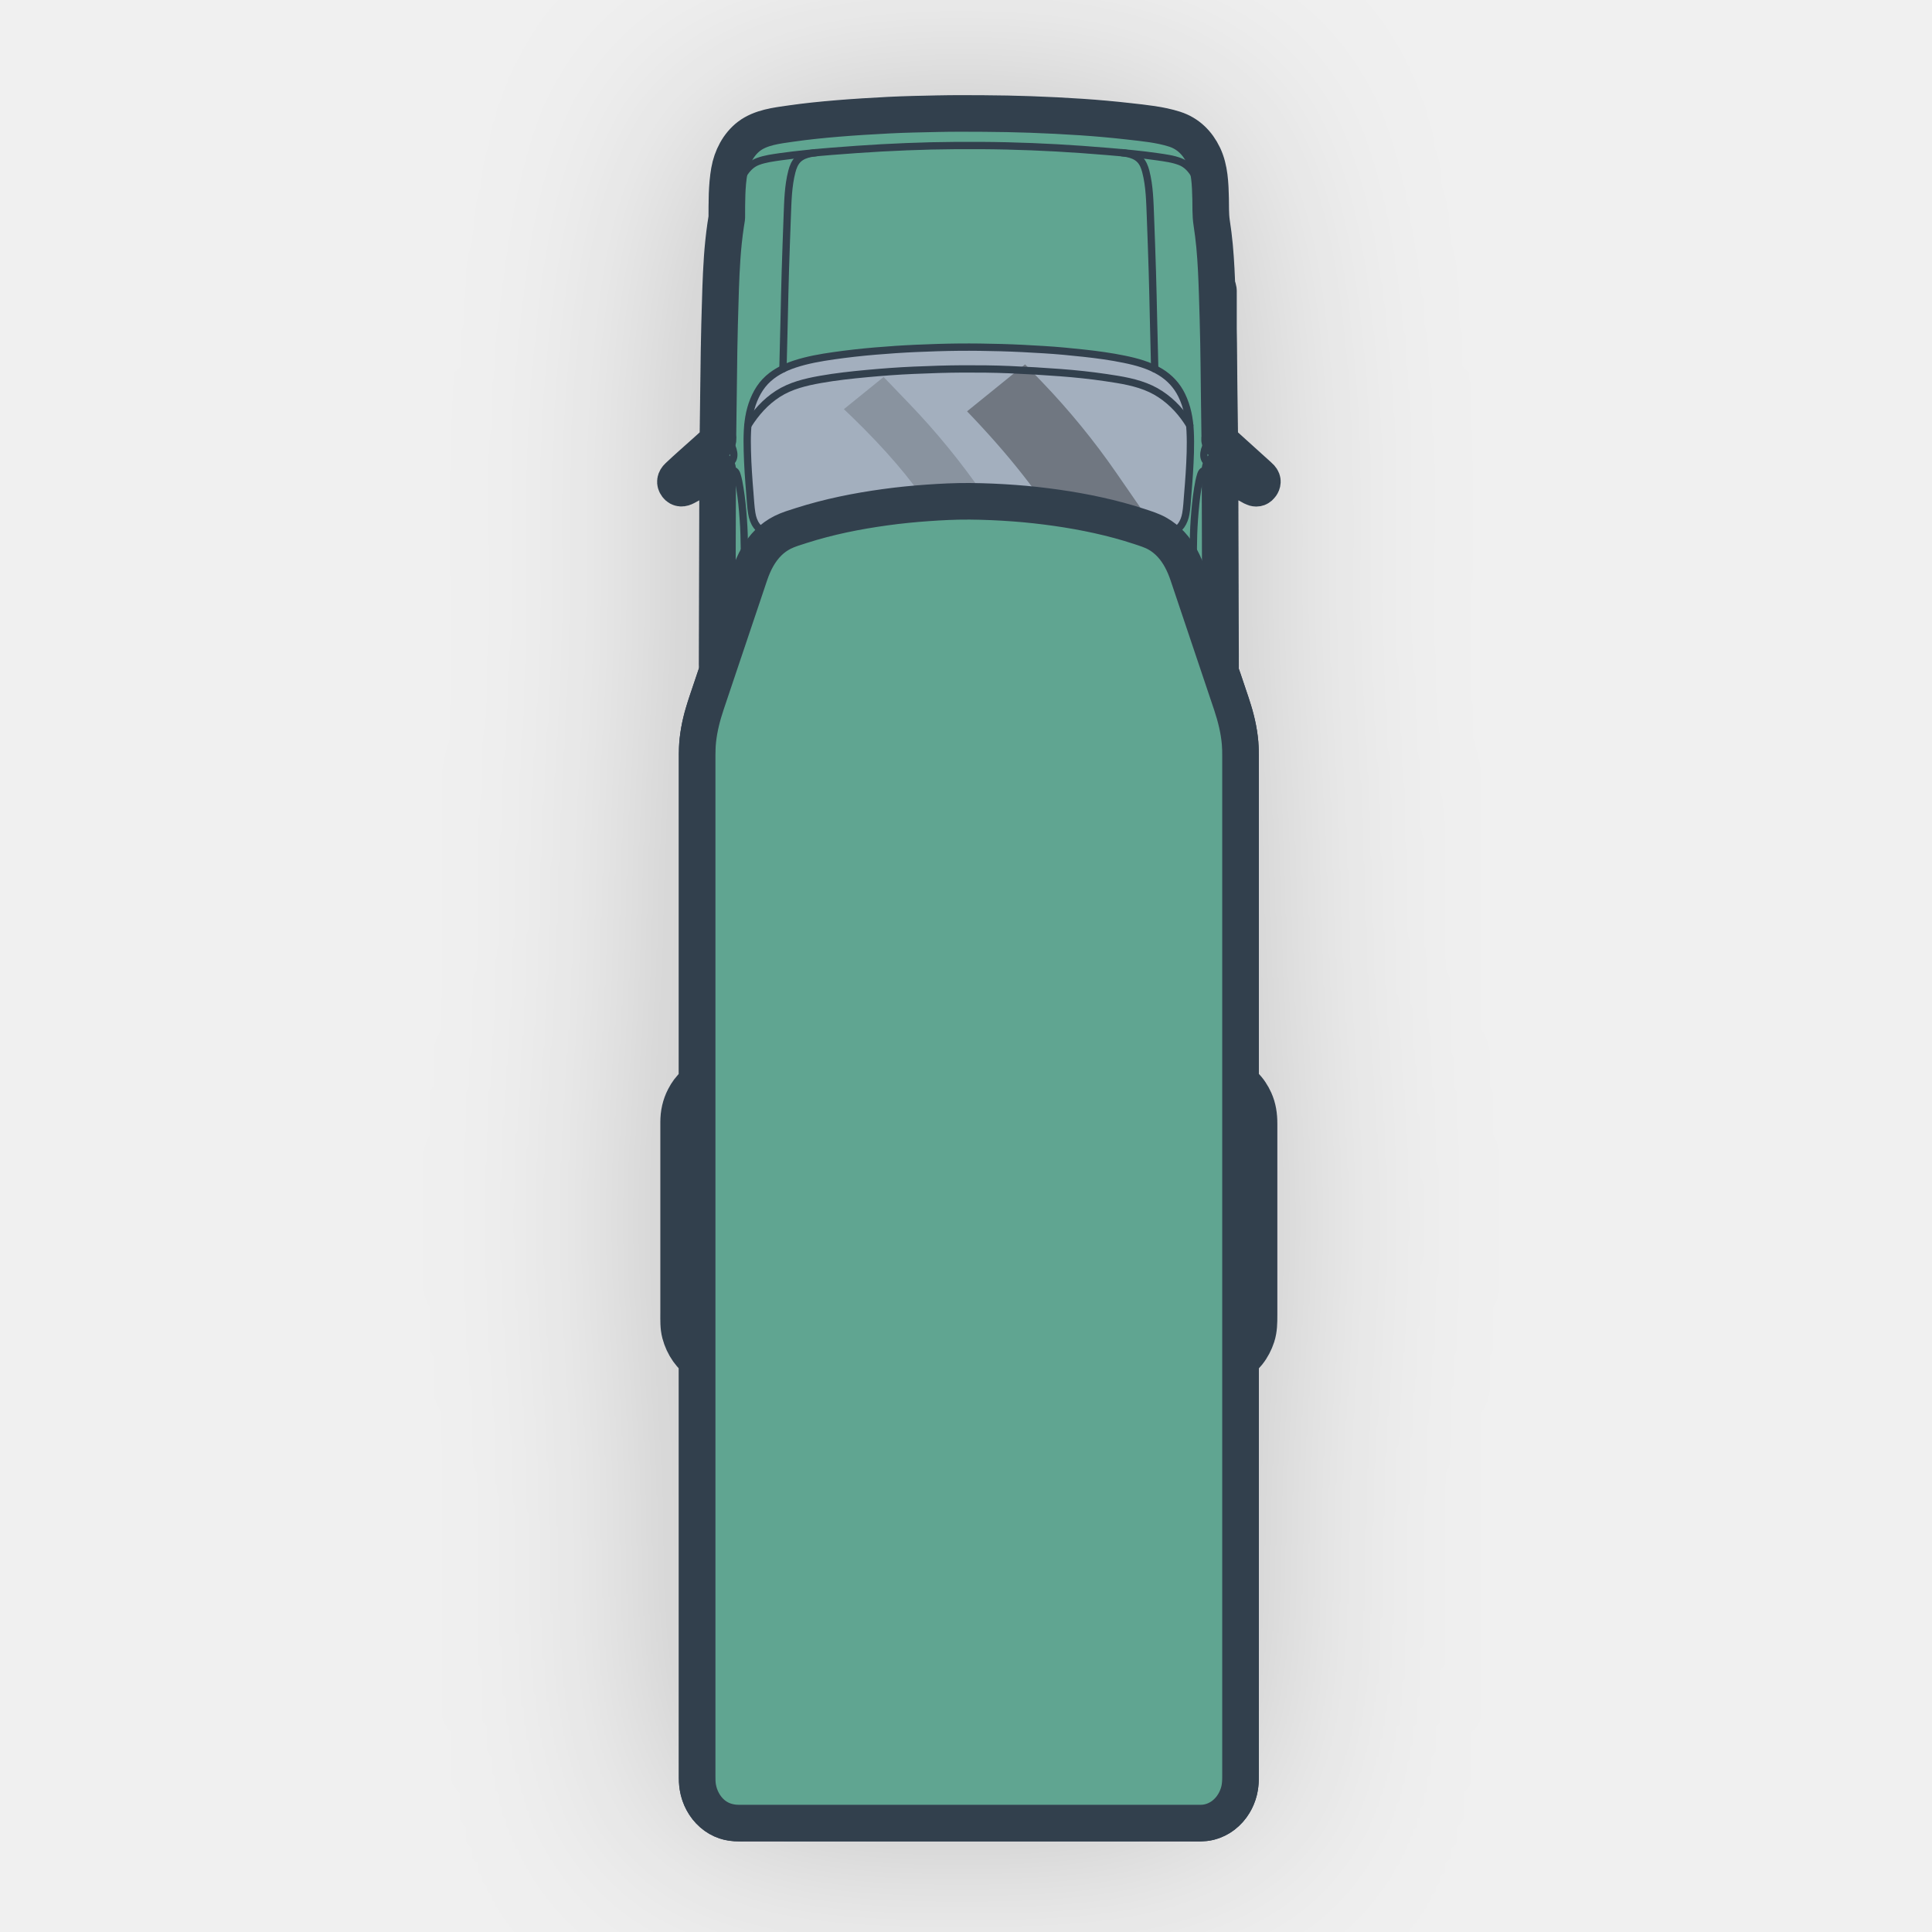
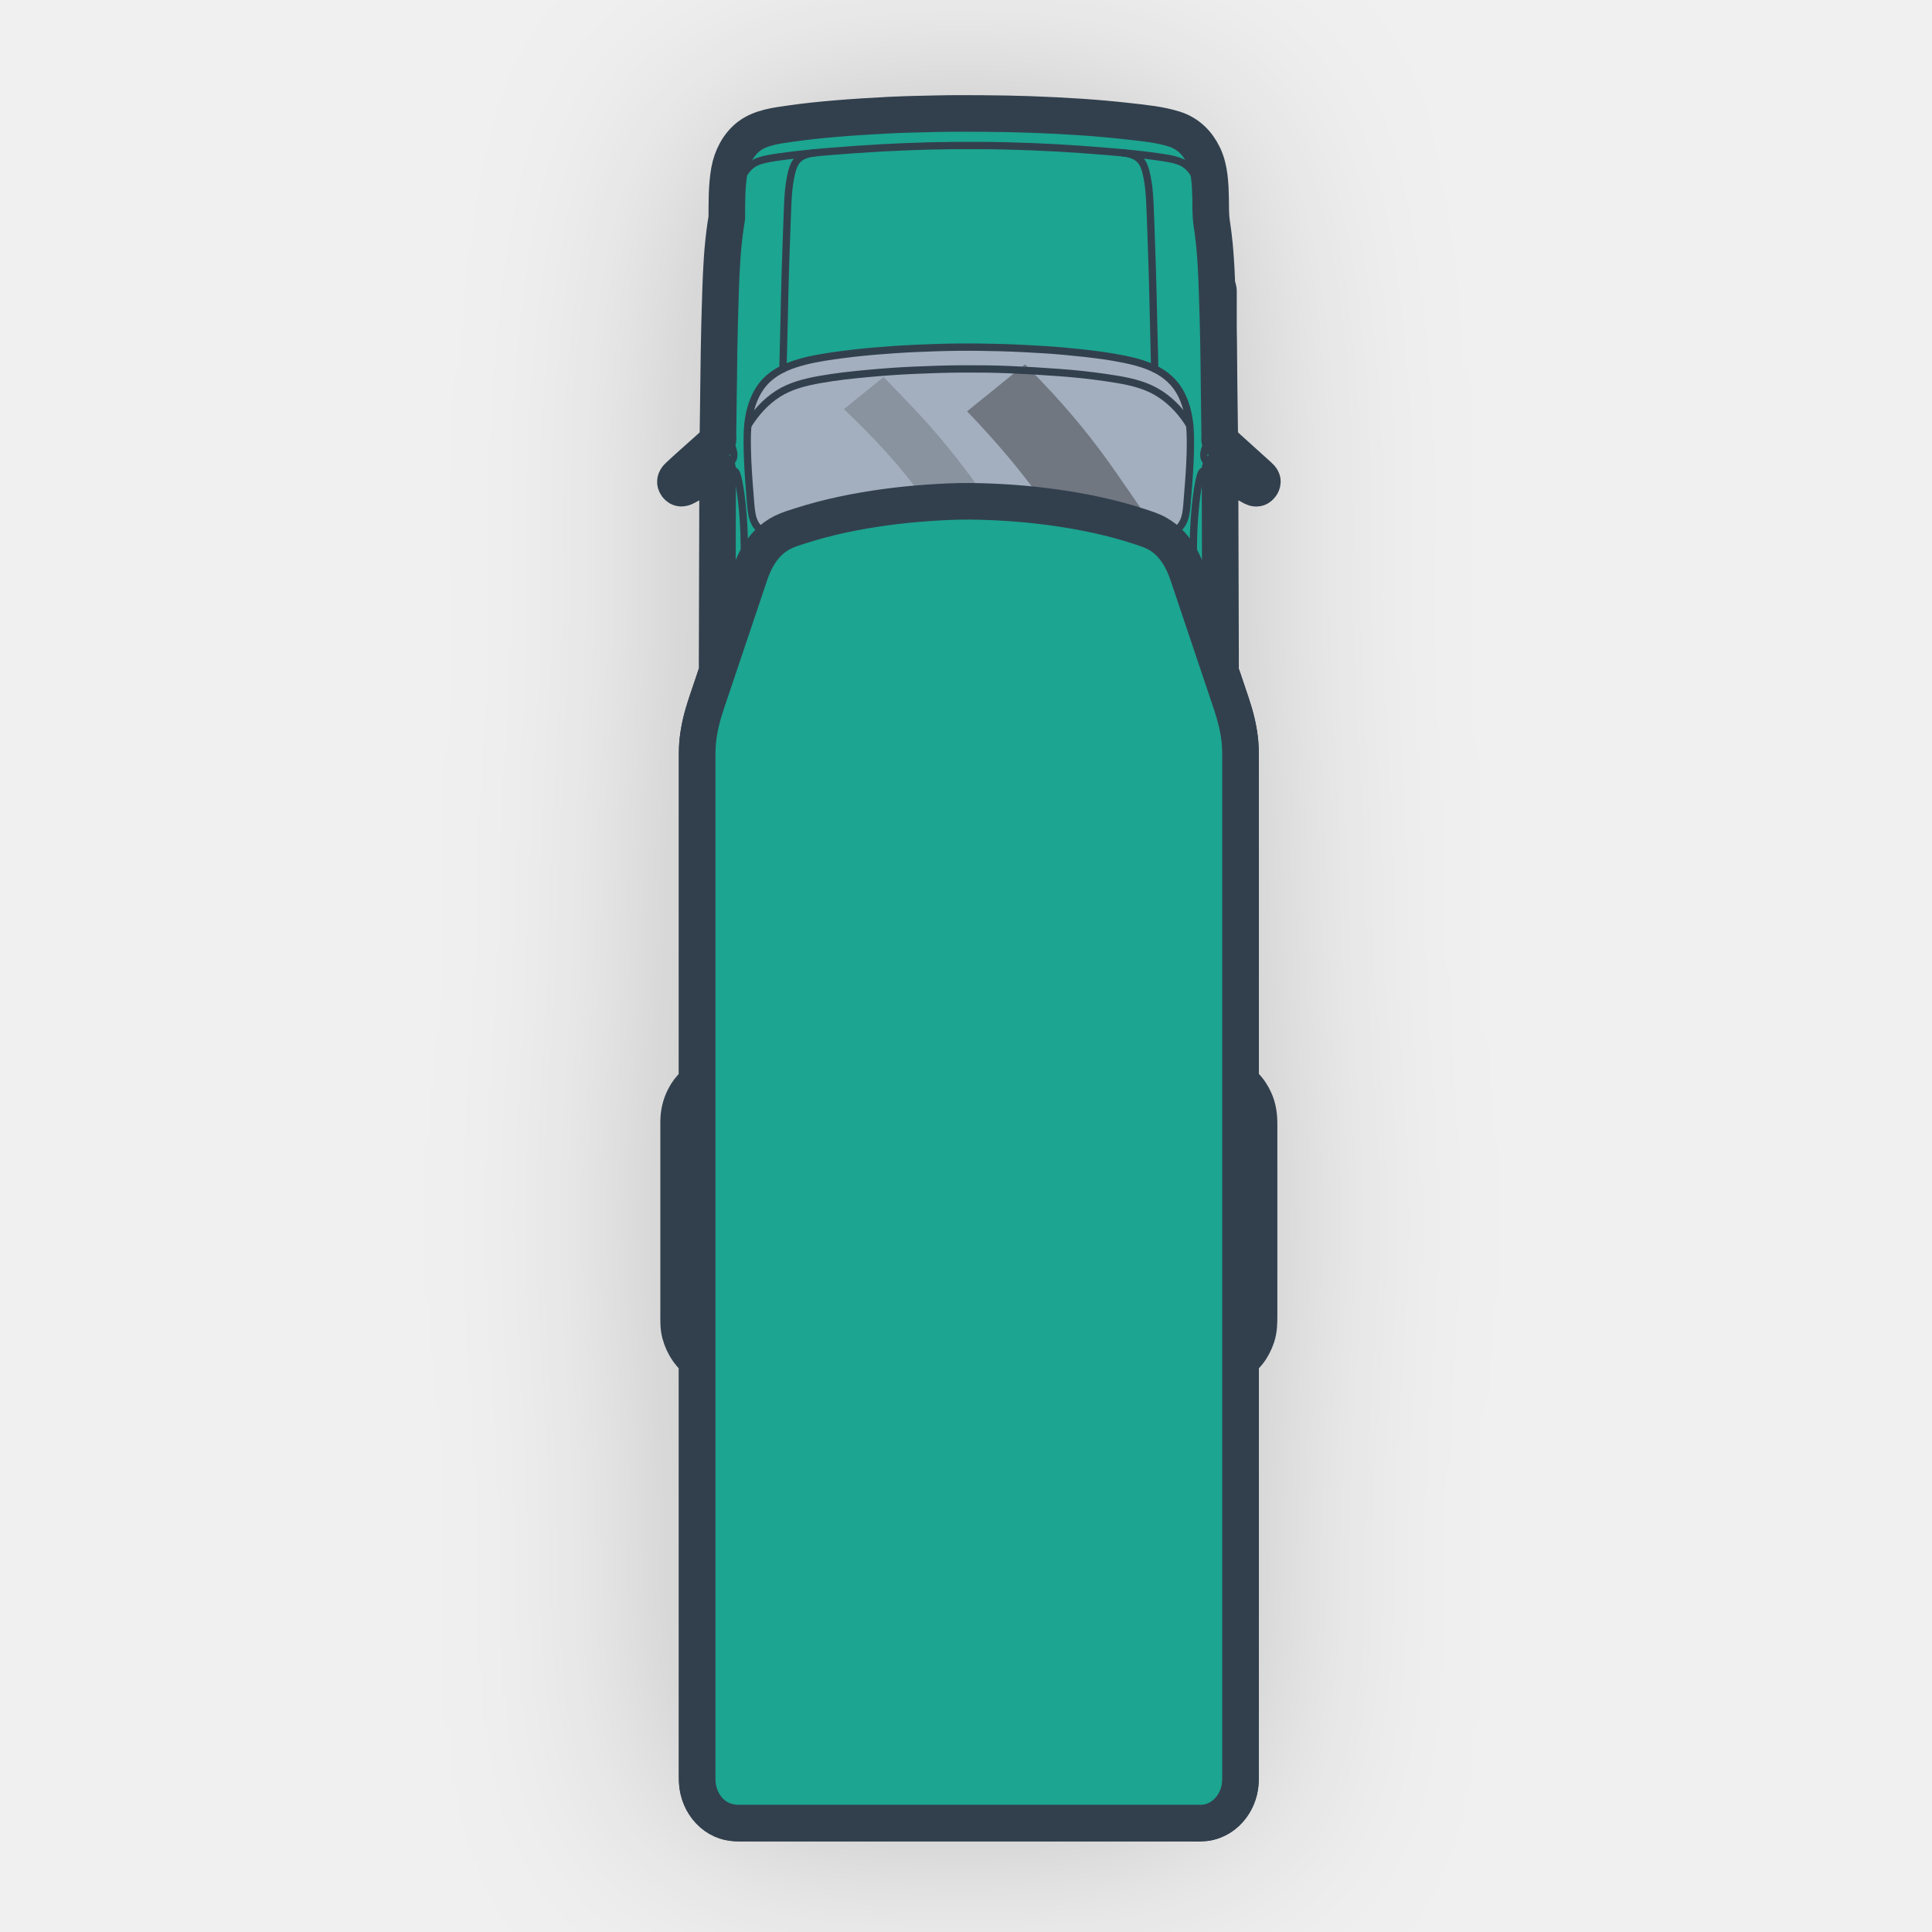
<svg xmlns="http://www.w3.org/2000/svg" xmlns:xlink="http://www.w3.org/1999/xlink" width="264px" height="264px" viewBox="0 0 264 264" version="1.1">
  <defs>
    <filter x="-26.7%" y="-77.2%" width="153.4%" height="253.1%" filterUnits="objectBoundingBox" id="filter-1">
      <feOffset dx="0" dy="1" in="SourceAlpha" result="shadowOffsetOuter1" />
      <feGaussianBlur stdDeviation="15" in="shadowOffsetOuter1" result="shadowBlurOuter1" />
      <feColorMatrix values="0 0 0 0 0   0 0 0 0 0   0 0 0 0 0  0 0 0 0.203 0" type="matrix" in="shadowBlurOuter1" result="shadowMatrixOuter1" />
      <feMerge>
        <feMergeNode in="shadowMatrixOuter1" />
        <feMergeNode in="SourceGraphic" />
      </feMerge>
    </filter>
    <path d="M25.487,56.057 C25.618,57.246 25.426,58.542 24.4,59.293 C23.902,59.657 23.297,59.848 22.693,59.946 C21.829,60.086 20.942,60.127 20.069,60.199 C18.112,60.359 16.153,60.503 14.189,60.549 C12.445,60.589 10.645,60.597 8.935,60.208 C7.409,59.86 5.851,59.186 4.702,58.1 C3.562,57.021 2.819,55.576 2.328,54.101 C1.751,52.362 1.436,50.532 1.178,48.723 C0.911,46.844 0.699,44.957 0.54,43.066 C0.383,41.205 0.256,39.341 0.174,37.475 C0.089,35.539 0.023,33.603 0.005,31.665 C-0.013,29.742 0.016,27.821 0.068,25.898 C0.121,23.944 0.227,21.993 0.346,20.042 C0.458,18.199 0.634,16.359 0.835,14.524 C1.036,12.696 1.284,10.866 1.654,9.064 C2.007,7.345 2.476,5.606 3.404,4.098 C4.184,2.831 5.235,1.847 6.576,1.195 C8.133,0.437 9.792,0.122 11.51,0.039 C13.428,-0.055 15.354,0.036 17.268,0.154 C18.246,0.215 19.223,0.296 20.2,0.376 C21.054,0.446 21.927,0.482 22.772,0.632 C23.928,0.836 24.978,1.44 25.354,2.609 C25.549,3.218 25.557,3.876 25.488,4.507" id="path-2" />
    <polygon id="path-4" points="0 0 32 0 32 48 5 60 1.5 53.5 0 40" />
  </defs>
  <g id="N" stroke="none" stroke-width="1" fill="none" fill-rule="evenodd">
    <g filter="url(#filter-1)" transform="translate(132, 132.5) rotate(90) translate(-132, -132.5) translate(15, 92)">
-       <path d="M14.264,73.186 C12.128,73.177 9.942,73.21 7.831,72.838 C6.034,72.522 4.23,71.608 3.113,70.133 C1.902,68.533 1.664,66.362 1.386,64.436 C1.082,62.325 0.867,60.198 0.691,58.072 C0.497,55.743 0.359,53.413 0.237,51.079 C0.121,48.851 0.084,46.618 0.034,44.387 C-0.012,42.268 -0.002,40.147 0.013,38.028 C0.028,35.904 0.062,33.781 0.141,31.659 C0.227,29.348 0.337,27.041 0.493,24.734 C0.639,22.56 0.833,20.39 1.08,18.225 C1.317,16.151 1.514,13.997 2.151,12 C2.735,10.168 4.034,8.861 5.751,8.044 C7.564,7.18 9.667,7.125 11.64,7.074 C12.732,7.045 13.831,7.099 14.91,6.934 C15.986,6.77 17.066,6.632 18.15,6.531 C20.254,6.336 22.369,6.25 24.479,6.179 C26.827,6.101 29.174,6.036 31.522,5.991 C33.652,5.95 35.782,5.935 37.912,5.908 C39.458,5.888 41.003,5.868 42.548,5.848 C43.061,5.841 43.573,5.834 44.086,5.828 C44.244,5.825 44.555,5.884 44.704,5.82 C44.756,5.797 44.813,5.7 44.85,5.659 C45.004,5.489 45.159,5.317 45.313,5.146 C45.794,4.614 46.275,4.082 46.756,3.549 C47.664,2.544 48.573,1.538 49.481,0.533 C49.656,0.34 49.832,0.131 50.085,0.039 C50.43,-0.085 50.804,0.102 51.034,0.362 C51.298,0.659 51.252,1.008 51.08,1.335 C50.837,1.8 50.578,2.257 50.327,2.718 C49.769,3.742 49.212,4.766 48.654,5.79 C49.616,5.787 50.579,5.784 51.541,5.782 C53.843,5.775 56.145,5.769 58.446,5.763 C61.179,5.755 63.912,5.747 66.645,5.74 C68.929,5.734 71.214,5.727 73.498,5.721 C74.186,5.719 74.874,5.717 75.562,5.715 C75.794,5.715 76.06,5.751 76.289,5.711 C76.63,5.652 76.985,5.477 77.313,5.367 C77.952,5.152 78.592,4.937 79.231,4.722 C80.032,4.453 80.829,4.171 81.638,3.927 C83.263,3.437 84.94,3.089 86.639,3.006 C87.345,2.972 88.055,2.988 88.762,2.988 C90.286,2.988 91.81,2.988 93.333,2.988 C95.6,2.988 97.866,2.988 100.133,2.988 C102.807,2.988 105.48,2.988 108.153,2.988 C110.896,2.988 113.639,2.988 116.382,2.988 C118.866,2.988 121.35,2.988 123.833,2.988 C125.704,2.988 127.575,2.988 129.446,2.988 C130.377,2.988 131.308,2.988 132.24,2.988 C132.271,2.988 132.346,3.002 132.375,2.988 C132.436,2.956 132.512,2.796 132.557,2.739 C132.637,2.639 132.72,2.545 132.808,2.453 C133.376,1.857 134.09,1.4 134.838,1.064 C135.87,0.6 136.913,0.456 138.027,0.456 C139.669,0.456 141.311,0.456 142.953,0.456 C145.54,0.456 148.128,0.456 150.716,0.456 C153.372,0.456 156.028,0.456 158.684,0.456 C160.531,0.456 162.378,0.456 164.225,0.456 C165.219,0.456 166.16,0.458 167.123,0.769 C167.944,1.035 168.731,1.441 169.404,1.983 C169.662,2.19 169.904,2.419 170.116,2.673 C170.186,2.757 170.278,2.948 170.37,2.988 C170.501,3.044 170.783,2.988 170.922,2.988 C171.343,2.988 171.763,2.988 172.184,2.988 C173.632,2.988 175.079,2.988 176.527,2.988 C178.618,2.988 180.709,2.988 182.8,2.988 C185.312,2.988 187.824,2.988 190.336,2.988 C193.067,2.988 195.798,2.988 198.529,2.988 C201.272,2.988 204.014,2.988 206.757,2.988 C209.303,2.988 211.849,2.988 214.396,2.988 C216.538,2.988 218.68,2.988 220.823,2.988 C222.353,2.988 223.884,2.988 225.414,2.988 C226.125,2.988 226.836,2.987 227.547,2.988 C228.722,2.989 229.882,3.27 230.896,3.872 C232.15,4.615 233.119,5.818 233.473,7.243 C233.688,8.113 233.619,9.046 233.619,9.935 C233.619,11.809 233.619,13.683 233.619,15.556 C233.619,18.175 233.619,20.795 233.619,23.414 C233.619,26.103 233.619,28.793 233.619,31.482 C233.619,33.564 233.619,35.645 233.619,37.726 C233.619,38.523 233.619,39.32 233.619,40.117 C233.619,41.035 233.619,41.954 233.619,42.873 C233.619,45.026 233.619,47.179 233.619,49.332 C233.619,52.041 233.619,54.749 233.619,57.458 C233.619,60.05 233.619,62.643 233.619,65.235 C233.619,67.014 233.619,68.793 233.619,70.572 C233.619,71.516 233.665,72.452 233.362,73.364 C232.908,74.727 231.889,75.839 230.627,76.504 C229.653,77.017 228.578,77.238 227.483,77.238 C226.701,77.238 225.919,77.238 225.136,77.238 C223.55,77.238 221.965,77.238 220.379,77.238 C218.198,77.238 216.017,77.238 213.836,77.238 C211.266,77.238 208.697,77.238 206.128,77.238 C203.379,77.238 200.63,77.238 197.881,77.238 C195.159,77.238 192.438,77.238 189.716,77.238 C187.223,77.238 184.729,77.238 182.236,77.238 C180.194,77.238 178.153,77.238 176.112,77.238 C174.719,77.238 173.326,77.238 171.934,77.238 C171.55,77.238 171.166,77.238 170.782,77.238 C170.682,77.238 170.444,77.191 170.353,77.238 C170.3,77.265 170.236,77.401 170.197,77.451 C170.123,77.546 170.043,77.638 169.961,77.728 C169.702,78.006 169.41,78.252 169.101,78.471 C168.392,78.974 167.583,79.346 166.743,79.567 C165.818,79.81 164.887,79.769 163.94,79.769 C161.999,79.769 160.057,79.769 158.116,79.769 C155.434,79.769 152.751,79.769 150.069,79.769 C147.524,79.769 144.978,79.769 142.433,79.769 C140.902,79.769 139.37,79.769 137.839,79.769 C136.65,79.769 135.529,79.532 134.464,78.98 C133.785,78.629 133.139,78.173 132.641,77.588 C132.564,77.499 132.457,77.281 132.358,77.238 C132.307,77.216 132.197,77.238 132.143,77.238 C131.128,77.238 130.112,77.238 129.097,77.238 C127.159,77.238 125.222,77.238 123.284,77.238 C120.775,77.238 118.266,77.238 115.756,77.238 C113.006,77.238 110.257,77.238 107.507,77.238 C104.853,77.238 102.2,77.238 99.546,77.238 C97.325,77.238 95.104,77.238 92.883,77.238 C91.432,77.238 89.98,77.238 88.528,77.238 C87.769,77.238 87.009,77.251 86.252,77.196 C84.538,77.071 82.849,76.689 81.215,76.167 C80.349,75.89 79.49,75.591 78.629,75.301 C78.031,75.1 77.434,74.899 76.836,74.698 C76.657,74.638 76.458,74.54 76.27,74.512 C75.964,74.466 75.617,74.51 75.309,74.509 C74.559,74.507 73.808,74.505 73.058,74.503 C70.712,74.496 68.366,74.49 66.02,74.484 C63.28,74.476 60.541,74.468 57.801,74.461 C55.58,74.455 53.358,74.448 51.137,74.442 C50.309,74.44 49.481,74.438 48.653,74.435 C49.444,75.888 50.234,77.339 51.025,78.791 C51.266,79.234 51.318,79.669 50.874,80.009 C50.436,80.344 49.99,80.237 49.627,79.855 C48.438,78.603 47.308,77.288 46.15,76.006 C45.843,75.666 45.536,75.326 45.229,74.986 C45.085,74.826 44.917,74.55 44.732,74.436 C44.546,74.321 44.12,74.398 43.903,74.395 C41.978,74.37 40.052,74.345 38.127,74.32 C36.202,74.295 34.277,74.27 32.352,74.245 C31.16,74.23 29.969,74.198 28.777,74.17 C27.186,74.133 25.595,74.083 24.004,74.03 C22.598,73.983 21.191,73.918 19.788,73.823 C18.274,73.72 16.766,73.563 15.264,73.344 C14.931,73.296 14.597,73.242 14.264,73.186 Z" id="Path" stroke="#333F4E" stroke-width="5" fill="#61A591" stroke-linecap="round" stroke-linejoin="round" />
+       <path d="M14.264,73.186 C12.128,73.177 9.942,73.21 7.831,72.838 C6.034,72.522 4.23,71.608 3.113,70.133 C1.902,68.533 1.664,66.362 1.386,64.436 C1.082,62.325 0.867,60.198 0.691,58.072 C0.497,55.743 0.359,53.413 0.237,51.079 C0.121,48.851 0.084,46.618 0.034,44.387 C-0.012,42.268 -0.002,40.147 0.013,38.028 C0.028,35.904 0.062,33.781 0.141,31.659 C0.227,29.348 0.337,27.041 0.493,24.734 C0.639,22.56 0.833,20.39 1.08,18.225 C1.317,16.151 1.514,13.997 2.151,12 C2.735,10.168 4.034,8.861 5.751,8.044 C7.564,7.18 9.667,7.125 11.64,7.074 C12.732,7.045 13.831,7.099 14.91,6.934 C15.986,6.77 17.066,6.632 18.15,6.531 C20.254,6.336 22.369,6.25 24.479,6.179 C26.827,6.101 29.174,6.036 31.522,5.991 C33.652,5.95 35.782,5.935 37.912,5.908 C39.458,5.888 41.003,5.868 42.548,5.848 C43.061,5.841 43.573,5.834 44.086,5.828 C44.244,5.825 44.555,5.884 44.704,5.82 C44.756,5.797 44.813,5.7 44.85,5.659 C45.004,5.489 45.159,5.317 45.313,5.146 C45.794,4.614 46.275,4.082 46.756,3.549 C47.664,2.544 48.573,1.538 49.481,0.533 C49.656,0.34 49.832,0.131 50.085,0.039 C50.43,-0.085 50.804,0.102 51.034,0.362 C51.298,0.659 51.252,1.008 51.08,1.335 C50.837,1.8 50.578,2.257 50.327,2.718 C49.769,3.742 49.212,4.766 48.654,5.79 C49.616,5.787 50.579,5.784 51.541,5.782 C53.843,5.775 56.145,5.769 58.446,5.763 C61.179,5.755 63.912,5.747 66.645,5.74 C68.929,5.734 71.214,5.727 73.498,5.721 C74.186,5.719 74.874,5.717 75.562,5.715 C75.794,5.715 76.06,5.751 76.289,5.711 C76.63,5.652 76.985,5.477 77.313,5.367 C77.952,5.152 78.592,4.937 79.231,4.722 C80.032,4.453 80.829,4.171 81.638,3.927 C83.263,3.437 84.94,3.089 86.639,3.006 C87.345,2.972 88.055,2.988 88.762,2.988 C90.286,2.988 91.81,2.988 93.333,2.988 C95.6,2.988 97.866,2.988 100.133,2.988 C102.807,2.988 105.48,2.988 108.153,2.988 C110.896,2.988 113.639,2.988 116.382,2.988 C118.866,2.988 121.35,2.988 123.833,2.988 C125.704,2.988 127.575,2.988 129.446,2.988 C130.377,2.988 131.308,2.988 132.24,2.988 C132.271,2.988 132.346,3.002 132.375,2.988 C132.436,2.956 132.512,2.796 132.557,2.739 C132.637,2.639 132.72,2.545 132.808,2.453 C133.376,1.857 134.09,1.4 134.838,1.064 C135.87,0.6 136.913,0.456 138.027,0.456 C139.669,0.456 141.311,0.456 142.953,0.456 C145.54,0.456 148.128,0.456 150.716,0.456 C153.372,0.456 156.028,0.456 158.684,0.456 C160.531,0.456 162.378,0.456 164.225,0.456 C165.219,0.456 166.16,0.458 167.123,0.769 C167.944,1.035 168.731,1.441 169.404,1.983 C169.662,2.19 169.904,2.419 170.116,2.673 C170.186,2.757 170.278,2.948 170.37,2.988 C170.501,3.044 170.783,2.988 170.922,2.988 C171.343,2.988 171.763,2.988 172.184,2.988 C173.632,2.988 175.079,2.988 176.527,2.988 C178.618,2.988 180.709,2.988 182.8,2.988 C185.312,2.988 187.824,2.988 190.336,2.988 C193.067,2.988 195.798,2.988 198.529,2.988 C201.272,2.988 204.014,2.988 206.757,2.988 C209.303,2.988 211.849,2.988 214.396,2.988 C216.538,2.988 218.68,2.988 220.823,2.988 C222.353,2.988 223.884,2.988 225.414,2.988 C226.125,2.988 226.836,2.987 227.547,2.988 C228.722,2.989 229.882,3.27 230.896,3.872 C232.15,4.615 233.119,5.818 233.473,7.243 C233.688,8.113 233.619,9.046 233.619,9.935 C233.619,11.809 233.619,13.683 233.619,15.556 C233.619,18.175 233.619,20.795 233.619,23.414 C233.619,26.103 233.619,28.793 233.619,31.482 C233.619,33.564 233.619,35.645 233.619,37.726 C233.619,38.523 233.619,39.32 233.619,40.117 C233.619,41.035 233.619,41.954 233.619,42.873 C233.619,45.026 233.619,47.179 233.619,49.332 C233.619,52.041 233.619,54.749 233.619,57.458 C233.619,60.05 233.619,62.643 233.619,65.235 C233.619,67.014 233.619,68.793 233.619,70.572 C233.619,71.516 233.665,72.452 233.362,73.364 C232.908,74.727 231.889,75.839 230.627,76.504 C229.653,77.017 228.578,77.238 227.483,77.238 C226.701,77.238 225.919,77.238 225.136,77.238 C223.55,77.238 221.965,77.238 220.379,77.238 C218.198,77.238 216.017,77.238 213.836,77.238 C211.266,77.238 208.697,77.238 206.128,77.238 C203.379,77.238 200.63,77.238 197.881,77.238 C195.159,77.238 192.438,77.238 189.716,77.238 C187.223,77.238 184.729,77.238 182.236,77.238 C180.194,77.238 178.153,77.238 176.112,77.238 C174.719,77.238 173.326,77.238 171.934,77.238 C171.55,77.238 171.166,77.238 170.782,77.238 C170.682,77.238 170.444,77.191 170.353,77.238 C170.3,77.265 170.236,77.401 170.197,77.451 C170.123,77.546 170.043,77.638 169.961,77.728 C169.702,78.006 169.41,78.252 169.101,78.471 C168.392,78.974 167.583,79.346 166.743,79.567 C165.818,79.81 164.887,79.769 163.94,79.769 C161.999,79.769 160.057,79.769 158.116,79.769 C155.434,79.769 152.751,79.769 150.069,79.769 C147.524,79.769 144.978,79.769 142.433,79.769 C140.902,79.769 139.37,79.769 137.839,79.769 C136.65,79.769 135.529,79.532 134.464,78.98 C133.785,78.629 133.139,78.173 132.641,77.588 C132.564,77.499 132.457,77.281 132.358,77.238 C132.307,77.216 132.197,77.238 132.143,77.238 C131.128,77.238 130.112,77.238 129.097,77.238 C127.159,77.238 125.222,77.238 123.284,77.238 C120.775,77.238 118.266,77.238 115.756,77.238 C113.006,77.238 110.257,77.238 107.507,77.238 C104.853,77.238 102.2,77.238 99.546,77.238 C97.325,77.238 95.104,77.238 92.883,77.238 C91.432,77.238 89.98,77.238 88.528,77.238 C87.769,77.238 87.009,77.251 86.252,77.196 C84.538,77.071 82.849,76.689 81.215,76.167 C80.349,75.89 79.49,75.591 78.629,75.301 C78.031,75.1 77.434,74.899 76.836,74.698 C76.657,74.638 76.458,74.54 76.27,74.512 C75.964,74.466 75.617,74.51 75.309,74.509 C74.559,74.507 73.808,74.505 73.058,74.503 C70.712,74.496 68.366,74.49 66.02,74.484 C63.28,74.476 60.541,74.468 57.801,74.461 C55.58,74.455 53.358,74.448 51.137,74.442 C50.309,74.44 49.481,74.438 48.653,74.435 C49.444,75.888 50.234,77.339 51.025,78.791 C51.266,79.234 51.318,79.669 50.874,80.009 C50.436,80.344 49.99,80.237 49.627,79.855 C48.438,78.603 47.308,77.288 46.15,76.006 C45.843,75.666 45.536,75.326 45.229,74.986 C45.085,74.826 44.917,74.55 44.732,74.436 C44.546,74.321 44.12,74.398 43.903,74.395 C41.978,74.37 40.052,74.345 38.127,74.32 C36.202,74.295 34.277,74.27 32.352,74.245 C31.16,74.23 29.969,74.198 28.777,74.17 C27.186,74.133 25.595,74.083 24.004,74.03 C22.598,73.983 21.191,73.918 19.788,73.823 C18.274,73.72 16.766,73.563 15.264,73.344 C14.931,73.296 14.597,73.242 14.264,73.186 Z" id="Path" stroke="#333F4E" stroke-width="5" fill="#1EA591" stroke-linecap="round" stroke-linejoin="round" />
      <g id="Group-2" transform="translate(31.93169, 9.830369)">
        <mask id="mask-3" fill="white">
          <use xlink:href="#path-2" />
        </mask>
        <use id="Path" stroke="#333F4E" fill="#A3AFBE" stroke-linecap="round" stroke-linejoin="round" xlink:href="#path-2" />
        <g id="Group-3" mask="url(#mask-3)">
          <g transform="translate(3.068312, -0.830369)">
            <mask id="mask-5" fill="white">
              <use xlink:href="#path-4" />
            </mask>
            <g id="Rectangle" stroke="none" fill="none" />
            <path d="M-17,15.411 L3.334,13.682 C8.678,13.228 14.051,13.205 19.399,13.612 L43,15.411 L43,15.411 L43,26.411 C28.552,24.606 17.583,23.704 10.094,23.704 C2.605,23.704 -6.427,24.606 -17,26.411 L-17,15.411 Z" id="Rectangle" stroke="none" fill="#000000" fill-rule="evenodd" opacity="0.324" mask="url(#mask-5)" transform="translate(13, 19.70526) rotate(-39) translate(-13, -19.70526) " />
            <path d="M-6,33.618 L5.005,32.682 C10.35,32.228 15.722,32.205 21.071,32.612 L34.267,33.618 L34.267,33.618 L34.267,41 C24.571,39.789 17.209,39.184 12.183,39.184 C7.157,39.184 1.096,39.789 -6,41 L-6,33.618 Z" id="Rectangle-Copy" stroke="none" fill="#000000" fill-rule="evenodd" opacity="0.164" mask="url(#mask-5)" transform="translate(14.13345, 36.5) rotate(-39) translate(-14.13345, -36.5) " />
          </g>
        </g>
      </g>
      <path d="M21,6 C21.371,5.305 21.97,4.806 22.572,4.472 C23.108,4.174 23.681,4.001 24.269,4 C24.776,4 25.283,4 25.79,4 C26.781,4 27.772,4 28.763,4 C30.016,4 31.269,4 32.523,4 C33.804,4 35.086,4 36.367,4 C37.442,4 38.516,4 39.591,4 C40.238,4 40.886,4 41.533,4 C41.984,4 42.419,4.045 42.855,4.207 C43.58,4.476 44.299,4.966 44.804,5.682 C44.874,5.783 44.94,5.889 45,6" id="Path-Copy" stroke="#333F4E" fill="#333F4E" stroke-linecap="round" stroke-linejoin="round" />
      <path d="M21,76 C21.371,75.305 21.97,74.806 22.572,74.472 C23.108,74.174 23.681,74.001 24.269,74 C24.776,74 25.283,74 25.79,74 C26.781,74 27.772,74 28.763,74 C30.016,74 31.269,74 32.523,74 C33.804,74 35.086,74 36.367,74 C37.442,74 38.516,74 39.591,74 C40.238,74 40.886,74 41.533,74 C41.984,74 42.419,74.045 42.855,74.207 C43.58,74.476 44.299,74.966 44.804,75.682 C44.874,75.783 44.94,75.889 45,76" id="Path-Copy-2" stroke="#333F4E" fill="#333F4E" stroke-linecap="round" stroke-linejoin="round" transform="translate(33, 75) scale(1, -1) translate(-33, -75) " />
      <line x1="76.282" y1="5.944" x2="48.654" y2="6.086" id="Path" stroke="#333F4E" stroke-linecap="round" stroke-linejoin="round" />
      <path d="M34.901,14.712 C32.576,14.769 30.25,14.825 27.924,14.882 C25.818,14.933 23.711,14.967 21.606,15.037 C19.11,15.12 16.612,15.196 14.117,15.297 C12.066,15.379 9.923,15.412 7.927,15.933 C7.325,16.09 6.722,16.322 6.277,16.773 C5.819,17.239 5.591,17.871 5.467,18.5 C5.423,18.724 5.392,18.95 5.368,19.177" id="Path" stroke="#333F4E" stroke-linecap="round" stroke-linejoin="round" />
      <path d="M73.47,6.659 C72.667,6.659 71.863,6.659 71.06,6.659 C69.191,6.659 67.323,6.659 65.455,6.659 C63.313,6.659 61.172,6.659 59.03,6.659 C57.406,6.659 55.782,6.659 54.158,6.659 C53.333,6.659 52.506,6.642 51.682,6.699 C51.072,6.741 50.45,6.812 49.865,7.003 C49.519,7.117 49.135,7.285 48.925,7.598 C48.627,8.042 48.944,8.288 49.353,8.421 C49.961,8.619 50.604,8.729 51.233,8.832 C52.635,9.06 54.052,9.193 55.468,9.295 C56.844,9.393 58.221,9.433 59.6,9.443 C61.279,9.455 62.958,9.448 64.637,9.451 C64.813,9.451 64.989,9.452 65.166,9.452" id="Path" stroke="#333F4E" stroke-linecap="round" stroke-linejoin="round" />
      <path d="M49.632,0.365 C48.342,1.794 47.051,3.223 45.76,4.652 C45.34,5.117 44.868,5.565 44.492,6.068 C44.328,6.287 44.183,6.567 44.285,6.844 C44.38,7.103 44.642,7.263 44.865,7.401 C45.648,7.883 47.119,8.446 47.759,7.429 C48.138,6.825 48.449,6.166 48.789,5.54 C49.372,4.47 49.955,3.4 50.538,2.33 C50.705,2.023 50.872,1.717 51.039,1.41 C51.141,1.223 51.239,1.029 51.228,0.81 C51.199,0.214 50.424,-0.185 49.926,0.117 C49.816,0.184 49.72,0.272 49.632,0.365 Z" id="Path" stroke="#333F4E" stroke-linecap="round" stroke-linejoin="round" />
      <path d="M49.632,79.859 C48.342,78.431 47.051,77.002 45.76,75.573 C45.34,75.108 44.868,74.66 44.492,74.157 C44.328,73.938 44.183,73.657 44.285,73.381 C44.38,73.122 44.642,72.962 44.865,72.824 C45.648,72.341 47.119,71.779 47.759,72.796 C48.138,73.399 48.449,74.059 48.789,74.684 C49.372,75.755 49.955,76.825 50.538,77.895 C50.705,78.202 50.872,78.508 51.039,78.815 C51.141,79.002 51.239,79.195 51.228,79.415 C51.199,80.011 50.424,80.41 49.926,80.108 C49.816,80.041 49.72,79.953 49.632,79.859 Z" id="Path" stroke="#333F4E" stroke-linecap="round" stroke-linejoin="round" />
      <path d="M73.47,73.566 C72.667,73.566 71.863,73.566 71.06,73.566 C69.191,73.566 67.323,73.566 65.455,73.566 C63.313,73.566 61.172,73.566 59.03,73.566 C57.406,73.566 55.782,73.566 54.158,73.566 C53.333,73.566 52.506,73.583 51.682,73.526 C51.072,73.483 50.45,73.413 49.865,73.221 C49.519,73.108 49.135,72.94 48.925,72.627 C48.627,72.183 48.944,71.937 49.353,71.804 C49.961,71.606 50.604,71.496 51.233,71.393 C52.635,71.165 54.052,71.031 55.468,70.93 C56.844,70.832 58.221,70.792 59.6,70.782 C61.279,70.769 62.958,70.776 64.637,70.774 C64.813,70.773 64.989,70.773 65.166,70.773" id="Path" stroke="#333F4E" stroke-linecap="round" stroke-linejoin="round" />
      <path d="M34.901,65.513 C32.576,65.456 30.25,65.399 27.924,65.343 C25.818,65.291 23.711,65.258 21.606,65.188 C19.11,65.105 16.612,65.028 14.117,64.928 C12.066,64.846 9.923,64.813 7.927,64.292 C7.325,64.134 6.722,63.902 6.277,63.451 C5.819,62.986 5.591,62.354 5.467,61.725 C5.423,61.501 5.392,61.275 5.368,61.048" id="Path" stroke="#333F4E" stroke-linecap="round" stroke-linejoin="round" />
      <line x1="76.282" y1="74.7" x2="48.654" y2="74.558" id="Path" stroke="#333F4E" stroke-linecap="round" stroke-linejoin="round" />
      <path d="M44.705,74.405 C42.333,74.375 39.961,74.344 37.589,74.313 C35.476,74.286 33.362,74.277 31.25,74.228 C28.707,74.169 26.166,74.102 23.625,74.017 C21.431,73.944 19.23,73.826 17.048,73.578 C14.961,73.342 12.806,73.083 10.87,72.224 C9.921,71.802 8.966,71.354 8.105,70.769 C7.405,70.294 6.864,69.729 6.564,68.928 C6.201,67.956 6.066,66.89 5.918,65.869 C5.748,64.694 5.619,63.513 5.495,62.332 C5.251,60.023 5.082,57.705 4.917,55.39 C4.755,53.12 4.634,50.849 4.543,48.576 C4.454,46.356 4.4,44.135 4.387,41.913 C4.373,39.585 4.382,37.258 4.437,34.93 C4.492,32.657 4.58,30.383 4.706,28.113 C4.836,25.788 5.002,23.466 5.199,21.147 C5.393,18.859 5.595,16.57 5.927,14.297 C6.077,13.271 6.212,12.193 6.594,11.222 C6.91,10.418 7.486,9.864 8.197,9.395 C9.938,8.247 11.922,7.467 13.967,7.092 C16.186,6.686 18.434,6.486 20.683,6.347 C22.831,6.215 24.988,6.143 27.14,6.093 C29.147,6.046 31.154,5.996 33.162,5.97 C36.304,5.929 39.447,5.888 42.589,5.847 C43.295,5.838 44,5.829 44.705,5.82" id="Path" stroke="#333F4E" stroke-linecap="round" stroke-linejoin="round" />
      <path d="M42.618,70.3 C40.918,69.241 39.409,67.904 38.32,66.21 C37.19,64.452 36.71,62.429 36.348,60.394 C35.971,58.275 35.74,56.131 35.541,53.989 C35.347,51.888 35.189,49.781 35.097,47.672 C34.999,45.428 34.922,43.184 34.911,40.937 C34.902,38.817 34.92,36.692 35.009,34.574 C35.107,32.244 35.243,29.92 35.42,27.595 C35.577,25.52 35.795,23.441 36.1,21.383 C36.407,19.315 36.736,17.164 37.63,15.254 C38.481,13.438 39.856,11.895 41.459,10.706 C41.834,10.429 42.222,10.171 42.617,9.925" id="Path" stroke="#333F4E" stroke-linecap="round" stroke-linejoin="round" />
      <path d="M14.264,73.186 C12.841,73.18 11.418,73.167 9.998,73.078 C8.729,72.998 7.415,72.876 6.227,72.393 C5.104,71.937 4.038,71.264 3.263,70.322 C2.458,69.344 2.079,68.158 1.816,66.938 C1.522,65.581 1.339,64.198 1.174,62.82 C1.01,61.451 0.857,60.078 0.743,58.703 C0.612,57.121 0.492,55.54 0.389,53.955 C0.305,52.668 0.245,51.377 0.197,50.087 C0.139,48.51 0.091,46.934 0.056,45.355 C0.022,43.835 0.014,42.315 0.003,40.794 C-0.008,39.352 0.014,37.909 0.024,36.466 C0.034,35.18 0.067,33.891 0.106,32.605 C0.15,31.171 0.206,29.737 0.281,28.305 C0.361,26.772 0.449,25.24 0.562,23.71 C0.669,22.251 0.811,20.796 0.955,19.341 C1.091,17.963 1.262,16.584 1.47,15.216 C1.662,13.955 1.867,12.653 2.343,11.462 C2.8,10.318 3.605,9.368 4.623,8.681 C5.669,7.977 6.839,7.539 8.082,7.346 C9.462,7.131 10.87,7.087 12.265,7.057 C12.931,7.043 13.597,7.042 14.264,7.039" id="Path" stroke="#333F4E" stroke-linecap="round" stroke-linejoin="round" />
      <path d="M132.375,2.988 C132.963,2.108 133.91,1.477 134.862,1.053 C135.711,0.676 136.618,0.457 137.548,0.456 C138.35,0.456 139.152,0.456 139.954,0.456 C141.522,0.456 143.09,0.456 144.658,0.456 C146.641,0.456 148.625,0.456 150.608,0.456 C152.635,0.456 154.663,0.456 156.691,0.456 C158.391,0.456 160.092,0.456 161.792,0.456 C162.817,0.456 163.841,0.456 164.865,0.456 C165.578,0.456 166.267,0.513 166.957,0.718 C168.104,1.059 169.242,1.679 170.04,2.586 C170.152,2.713 170.257,2.847 170.351,2.988" id="Path" stroke="#333F4E" fill="#333F4E" stroke-linecap="round" stroke-linejoin="round" />
      <path d="M132.375,77.238 C132.963,78.117 133.91,78.748 134.862,79.172 C135.711,79.549 136.618,79.768 137.548,79.769 C138.35,79.769 139.152,79.769 139.954,79.769 C141.522,79.769 143.09,79.769 144.658,79.769 C146.641,79.769 148.625,79.769 150.608,79.769 C152.635,79.769 154.663,79.769 156.691,79.769 C158.391,79.769 160.092,79.769 161.792,79.769 C162.817,79.769 163.841,79.769 164.865,79.769 C165.578,79.769 166.267,79.712 166.957,79.507 C168.104,79.166 169.242,78.546 170.04,77.639 C170.152,77.512 170.257,77.378 170.351,77.237" id="Path" stroke="#333F4E" fill="#333F4E" stroke-linecap="round" stroke-linejoin="round" />
-       <path d="M233.62,40.113 C233.62,41.098 233.62,42.083 233.62,43.068 C233.62,45.457 233.62,47.846 233.62,50.235 C233.62,53.177 233.62,56.119 233.62,59.061 C233.62,61.706 233.62,64.351 233.62,66.996 C233.62,68.493 233.62,69.991 233.62,71.488 C233.62,72.847 233.24,74.108 232.339,75.152 C231.408,76.231 230.081,76.924 228.68,77.152 C228.164,77.236 227.65,77.238 227.131,77.238 C226.501,77.238 225.872,77.238 225.242,77.238 C224.182,77.238 223.122,77.238 222.062,77.238 C220.62,77.238 219.178,77.238 217.735,77.238 C215.946,77.238 214.156,77.238 212.366,77.238 C210.275,77.238 208.185,77.238 206.095,77.238 C203.755,77.238 201.415,77.238 199.075,77.238 C196.514,77.238 193.954,77.238 191.393,77.238 C188.662,77.238 185.931,77.238 183.2,77.238 C180.342,77.238 177.484,77.238 174.626,77.238 C171.684,77.238 168.743,77.238 165.801,77.238 C162.819,77.238 159.837,77.238 156.856,77.238 C153.877,77.238 150.898,77.238 147.919,77.238 C144.987,77.238 142.055,77.238 139.123,77.238 C136.28,77.238 133.438,77.238 130.596,77.238 C127.887,77.238 125.178,77.238 122.469,77.238 C119.937,77.238 117.404,77.238 114.872,77.238 C112.56,77.238 110.247,77.238 107.935,77.238 C105.892,77.238 103.849,77.238 101.806,77.238 C100.063,77.238 98.321,77.238 96.578,77.238 C95.185,77.238 93.792,77.238 92.4,77.238 C91.403,77.238 90.406,77.238 89.409,77.238 C88.846,77.238 88.282,77.238 87.718,77.238 C87.022,77.238 86.327,77.215 85.634,77.14 C83.951,76.957 82.307,76.535 80.704,75.999 C79.018,75.436 77.334,74.866 75.65,74.3 C72.916,73.381 70.183,72.461 67.45,71.542 C65.959,71.04 64.466,70.542 62.975,70.037 C61.37,69.493 59.816,68.697 58.618,67.476 C58.067,66.916 57.602,66.273 57.25,65.571 C56.843,64.759 56.581,63.855 56.305,62.991 C55.711,61.134 55.221,59.244 54.813,57.339 C54.401,55.411 54.075,53.466 53.807,51.514 C53.545,49.609 53.354,47.695 53.219,45.777 C53.083,43.849 52.985,41.913 53,39.979 C53.018,37.939 53.108,35.903 53.26,33.869 C53.402,31.954 53.615,30.043 53.885,28.142 C54.157,26.231 54.495,24.329 54.911,22.445 C55.332,20.542 55.834,18.656 56.445,16.805 C56.721,15.969 56.984,15.108 57.419,14.338 C57.81,13.644 58.314,13.019 58.898,12.478 C60.071,11.39 61.529,10.677 63.033,10.169 C64.704,9.605 66.376,9.045 68.047,8.483 C70.781,7.563 73.514,6.644 76.248,5.725 C77.754,5.218 79.258,4.706 80.766,4.205 C82.478,3.637 84.241,3.199 86.043,3.046 C86.629,2.996 87.214,2.988 87.801,2.988 C88.4,2.988 88.999,2.988 89.599,2.988 C90.632,2.988 91.664,2.988 92.697,2.988 C94.12,2.988 95.543,2.988 96.966,2.988 C98.729,2.988 100.493,2.988 102.257,2.988 C104.328,2.988 106.4,2.988 108.472,2.988 C110.797,2.988 113.121,2.988 115.445,2.988 C117.993,2.988 120.541,2.988 123.088,2.988 C125.809,2.988 128.53,2.988 131.251,2.988 C134.102,2.988 136.953,2.988 139.804,2.988 C142.741,2.988 145.679,2.988 148.616,2.988 C151.597,2.988 154.577,2.988 157.558,2.988 C160.538,2.988 163.518,2.988 166.499,2.988 C169.436,2.988 172.372,2.988 175.309,2.988 C178.159,2.988 181.008,2.988 183.858,2.988 C186.577,2.988 189.296,2.988 192.015,2.988 C194.56,2.988 197.106,2.988 199.651,2.988 C201.98,2.988 204.307,2.988 206.636,2.988 C208.703,2.988 210.771,2.988 212.838,2.988 C214.597,2.988 216.356,2.988 218.114,2.988 C219.532,2.988 220.949,2.988 222.366,2.988 C223.39,2.988 224.414,2.988 225.439,2.988 C226.033,2.988 226.626,2.988 227.22,2.988 C227.865,2.988 228.501,3.014 229.134,3.164 C230.47,3.48 231.707,4.231 232.545,5.326 C233.101,6.052 233.468,6.918 233.581,7.827 C233.626,8.186 233.62,8.545 233.62,8.905 C233.62,10.523 233.62,12.142 233.62,13.759 C233.62,16.458 233.62,19.157 233.62,21.856 C233.62,24.786 233.62,27.715 233.62,30.644 C233.62,32.954 233.62,35.264 233.62,37.573 C233.62,38.42 233.62,39.266 233.62,40.113 Z" id="Path" stroke="#333F4E" stroke-width="5" fill="#61A591" stroke-linecap="round" stroke-linejoin="round" />
+       <path d="M233.62,40.113 C233.62,41.098 233.62,42.083 233.62,43.068 C233.62,45.457 233.62,47.846 233.62,50.235 C233.62,53.177 233.62,56.119 233.62,59.061 C233.62,61.706 233.62,64.351 233.62,66.996 C233.62,68.493 233.62,69.991 233.62,71.488 C233.62,72.847 233.24,74.108 232.339,75.152 C231.408,76.231 230.081,76.924 228.68,77.152 C228.164,77.236 227.65,77.238 227.131,77.238 C226.501,77.238 225.872,77.238 225.242,77.238 C224.182,77.238 223.122,77.238 222.062,77.238 C220.62,77.238 219.178,77.238 217.735,77.238 C215.946,77.238 214.156,77.238 212.366,77.238 C210.275,77.238 208.185,77.238 206.095,77.238 C203.755,77.238 201.415,77.238 199.075,77.238 C196.514,77.238 193.954,77.238 191.393,77.238 C188.662,77.238 185.931,77.238 183.2,77.238 C180.342,77.238 177.484,77.238 174.626,77.238 C171.684,77.238 168.743,77.238 165.801,77.238 C162.819,77.238 159.837,77.238 156.856,77.238 C153.877,77.238 150.898,77.238 147.919,77.238 C144.987,77.238 142.055,77.238 139.123,77.238 C136.28,77.238 133.438,77.238 130.596,77.238 C127.887,77.238 125.178,77.238 122.469,77.238 C119.937,77.238 117.404,77.238 114.872,77.238 C112.56,77.238 110.247,77.238 107.935,77.238 C105.892,77.238 103.849,77.238 101.806,77.238 C100.063,77.238 98.321,77.238 96.578,77.238 C95.185,77.238 93.792,77.238 92.4,77.238 C91.403,77.238 90.406,77.238 89.409,77.238 C88.846,77.238 88.282,77.238 87.718,77.238 C87.022,77.238 86.327,77.215 85.634,77.14 C83.951,76.957 82.307,76.535 80.704,75.999 C79.018,75.436 77.334,74.866 75.65,74.3 C72.916,73.381 70.183,72.461 67.45,71.542 C65.959,71.04 64.466,70.542 62.975,70.037 C61.37,69.493 59.816,68.697 58.618,67.476 C58.067,66.916 57.602,66.273 57.25,65.571 C56.843,64.759 56.581,63.855 56.305,62.991 C55.711,61.134 55.221,59.244 54.813,57.339 C54.401,55.411 54.075,53.466 53.807,51.514 C53.545,49.609 53.354,47.695 53.219,45.777 C53.083,43.849 52.985,41.913 53,39.979 C53.018,37.939 53.108,35.903 53.26,33.869 C53.402,31.954 53.615,30.043 53.885,28.142 C54.157,26.231 54.495,24.329 54.911,22.445 C55.332,20.542 55.834,18.656 56.445,16.805 C56.721,15.969 56.984,15.108 57.419,14.338 C57.81,13.644 58.314,13.019 58.898,12.478 C60.071,11.39 61.529,10.677 63.033,10.169 C64.704,9.605 66.376,9.045 68.047,8.483 C70.781,7.563 73.514,6.644 76.248,5.725 C77.754,5.218 79.258,4.706 80.766,4.205 C82.478,3.637 84.241,3.199 86.043,3.046 C86.629,2.996 87.214,2.988 87.801,2.988 C88.4,2.988 88.999,2.988 89.599,2.988 C90.632,2.988 91.664,2.988 92.697,2.988 C94.12,2.988 95.543,2.988 96.966,2.988 C98.729,2.988 100.493,2.988 102.257,2.988 C104.328,2.988 106.4,2.988 108.472,2.988 C110.797,2.988 113.121,2.988 115.445,2.988 C117.993,2.988 120.541,2.988 123.088,2.988 C125.809,2.988 128.53,2.988 131.251,2.988 C134.102,2.988 136.953,2.988 139.804,2.988 C142.741,2.988 145.679,2.988 148.616,2.988 C151.597,2.988 154.577,2.988 157.558,2.988 C160.538,2.988 163.518,2.988 166.499,2.988 C169.436,2.988 172.372,2.988 175.309,2.988 C178.159,2.988 181.008,2.988 183.858,2.988 C186.577,2.988 189.296,2.988 192.015,2.988 C194.56,2.988 197.106,2.988 199.651,2.988 C201.98,2.988 204.307,2.988 206.636,2.988 C208.703,2.988 210.771,2.988 212.838,2.988 C214.597,2.988 216.356,2.988 218.114,2.988 C219.532,2.988 220.949,2.988 222.366,2.988 C223.39,2.988 224.414,2.988 225.439,2.988 C226.033,2.988 226.626,2.988 227.22,2.988 C227.865,2.988 228.501,3.014 229.134,3.164 C230.47,3.48 231.707,4.231 232.545,5.326 C233.101,6.052 233.468,6.918 233.581,7.827 C233.626,8.186 233.62,8.545 233.62,8.905 C233.62,10.523 233.62,12.142 233.62,13.759 C233.62,16.458 233.62,19.157 233.62,21.856 C233.62,24.786 233.62,27.715 233.62,30.644 C233.62,32.954 233.62,35.264 233.62,37.573 C233.62,38.42 233.62,39.266 233.62,40.113 Z" id="Path" stroke="#333F4E" stroke-width="5" fill="#1EA591" stroke-linecap="round" stroke-linejoin="round" />
    </g>
  </g>
</svg>
